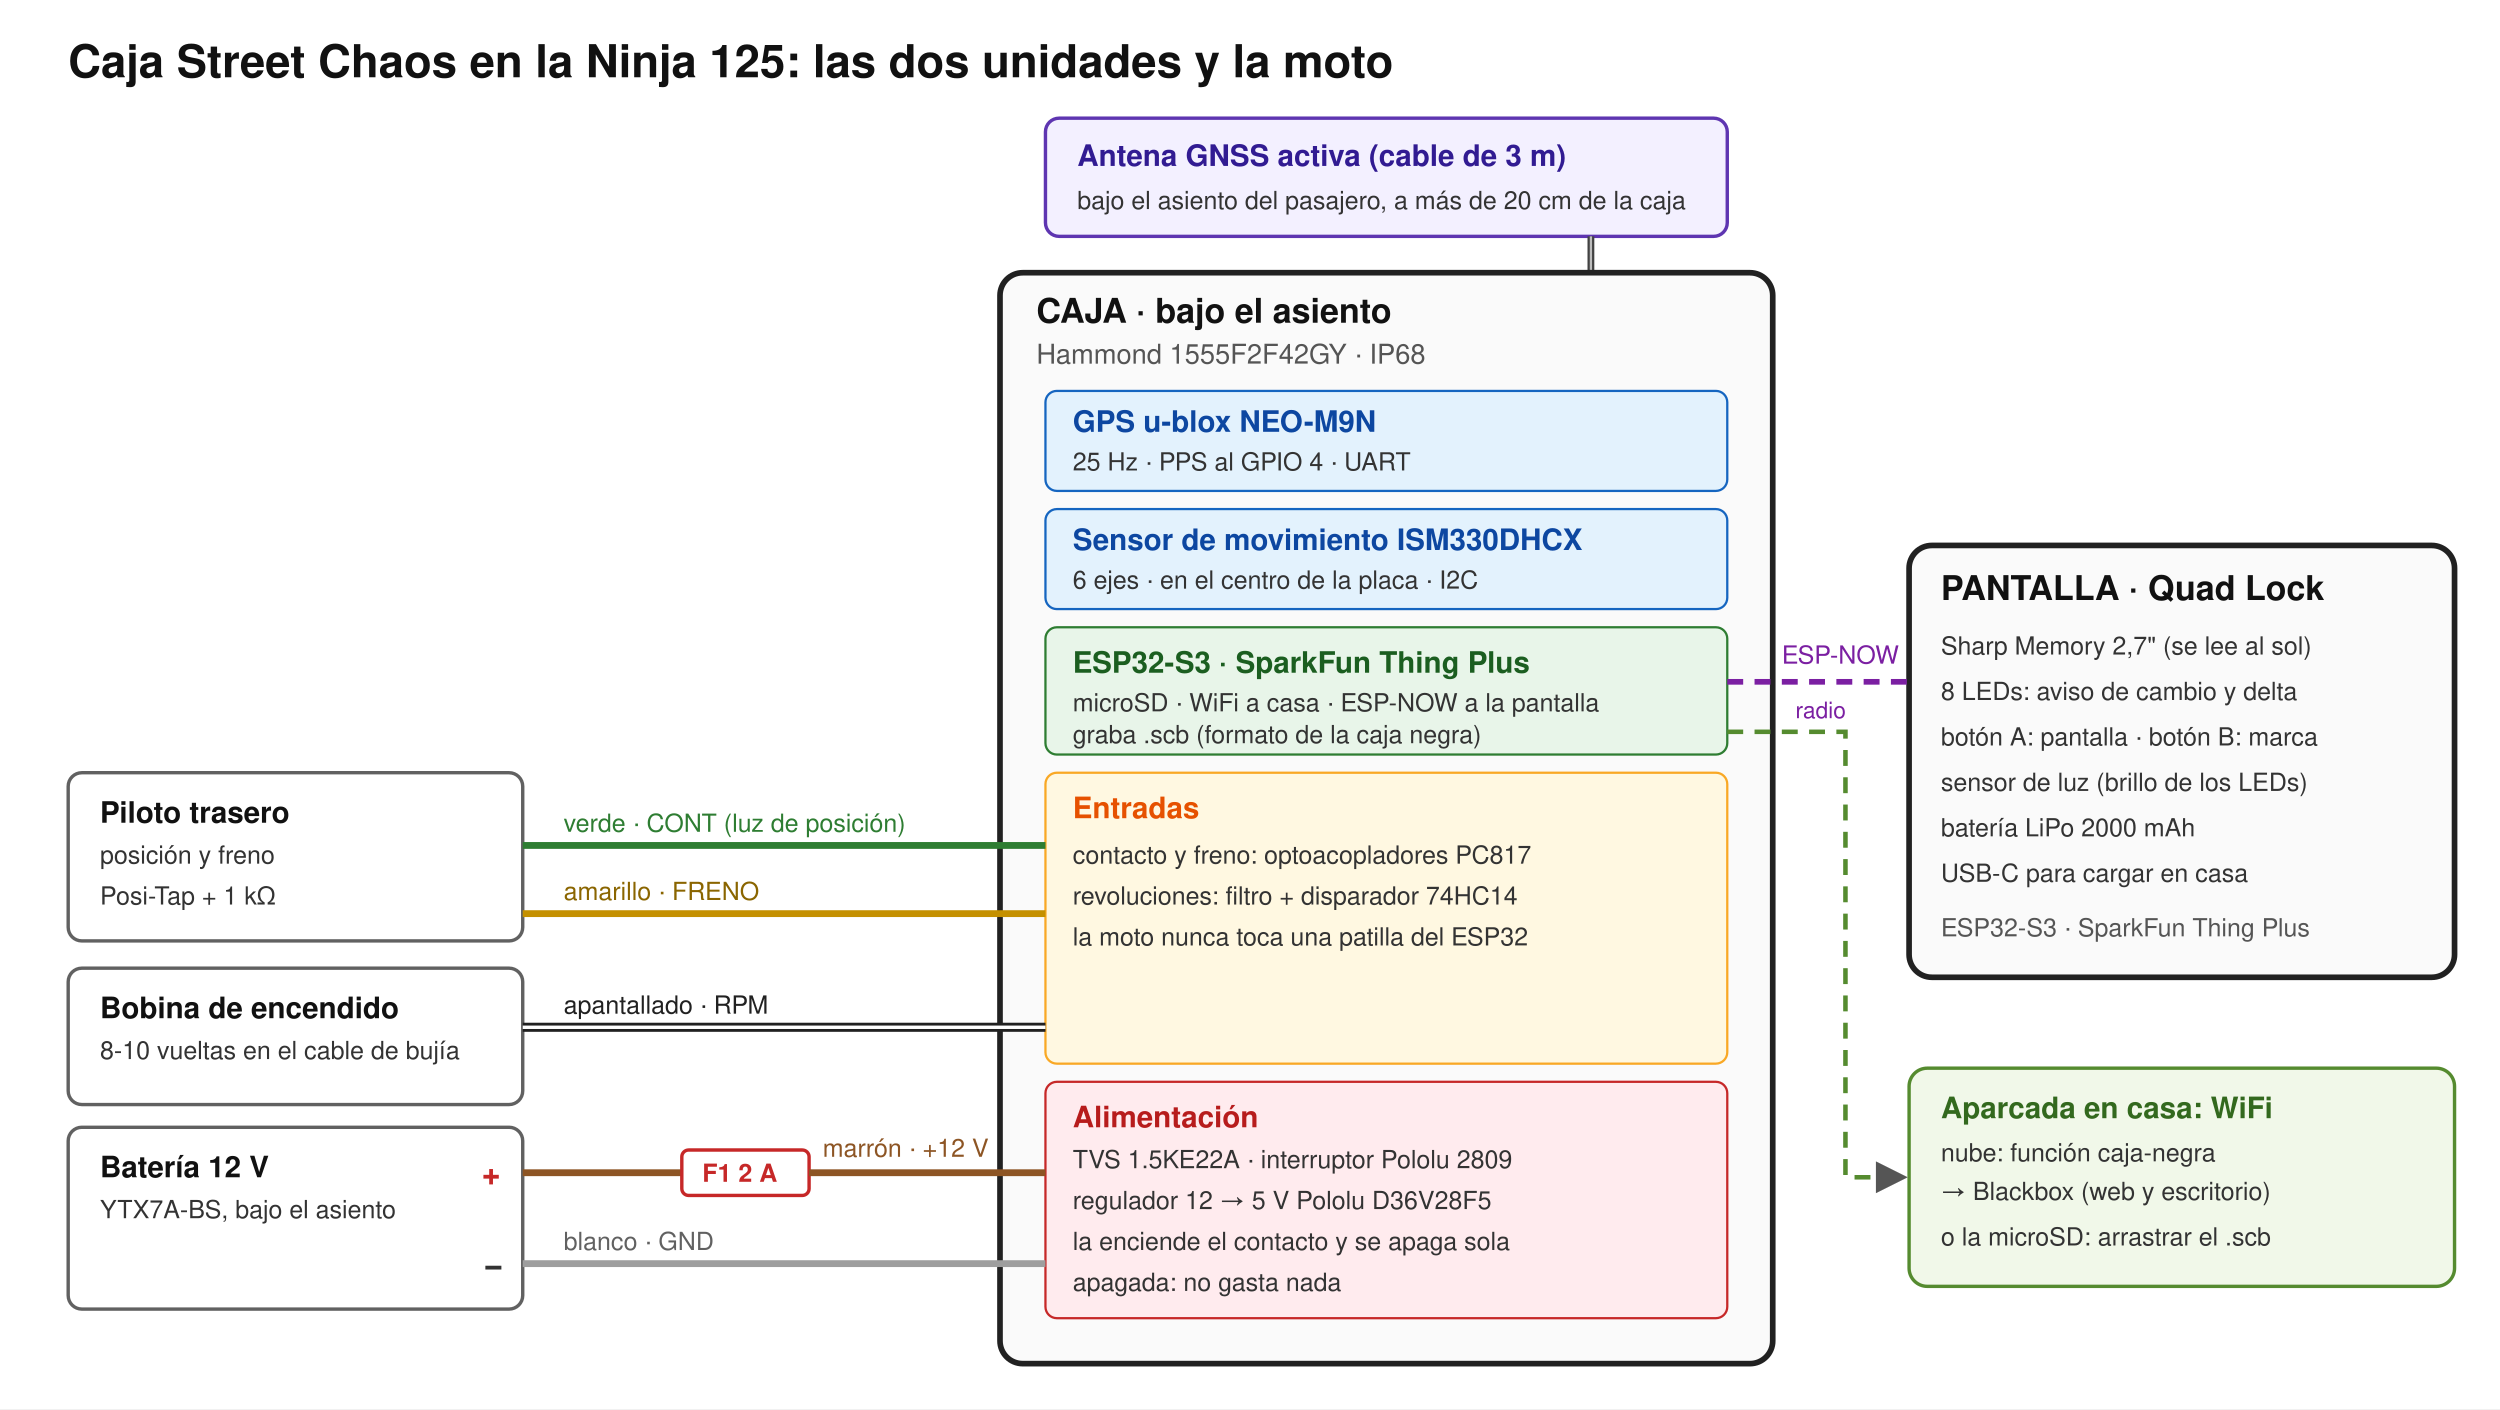
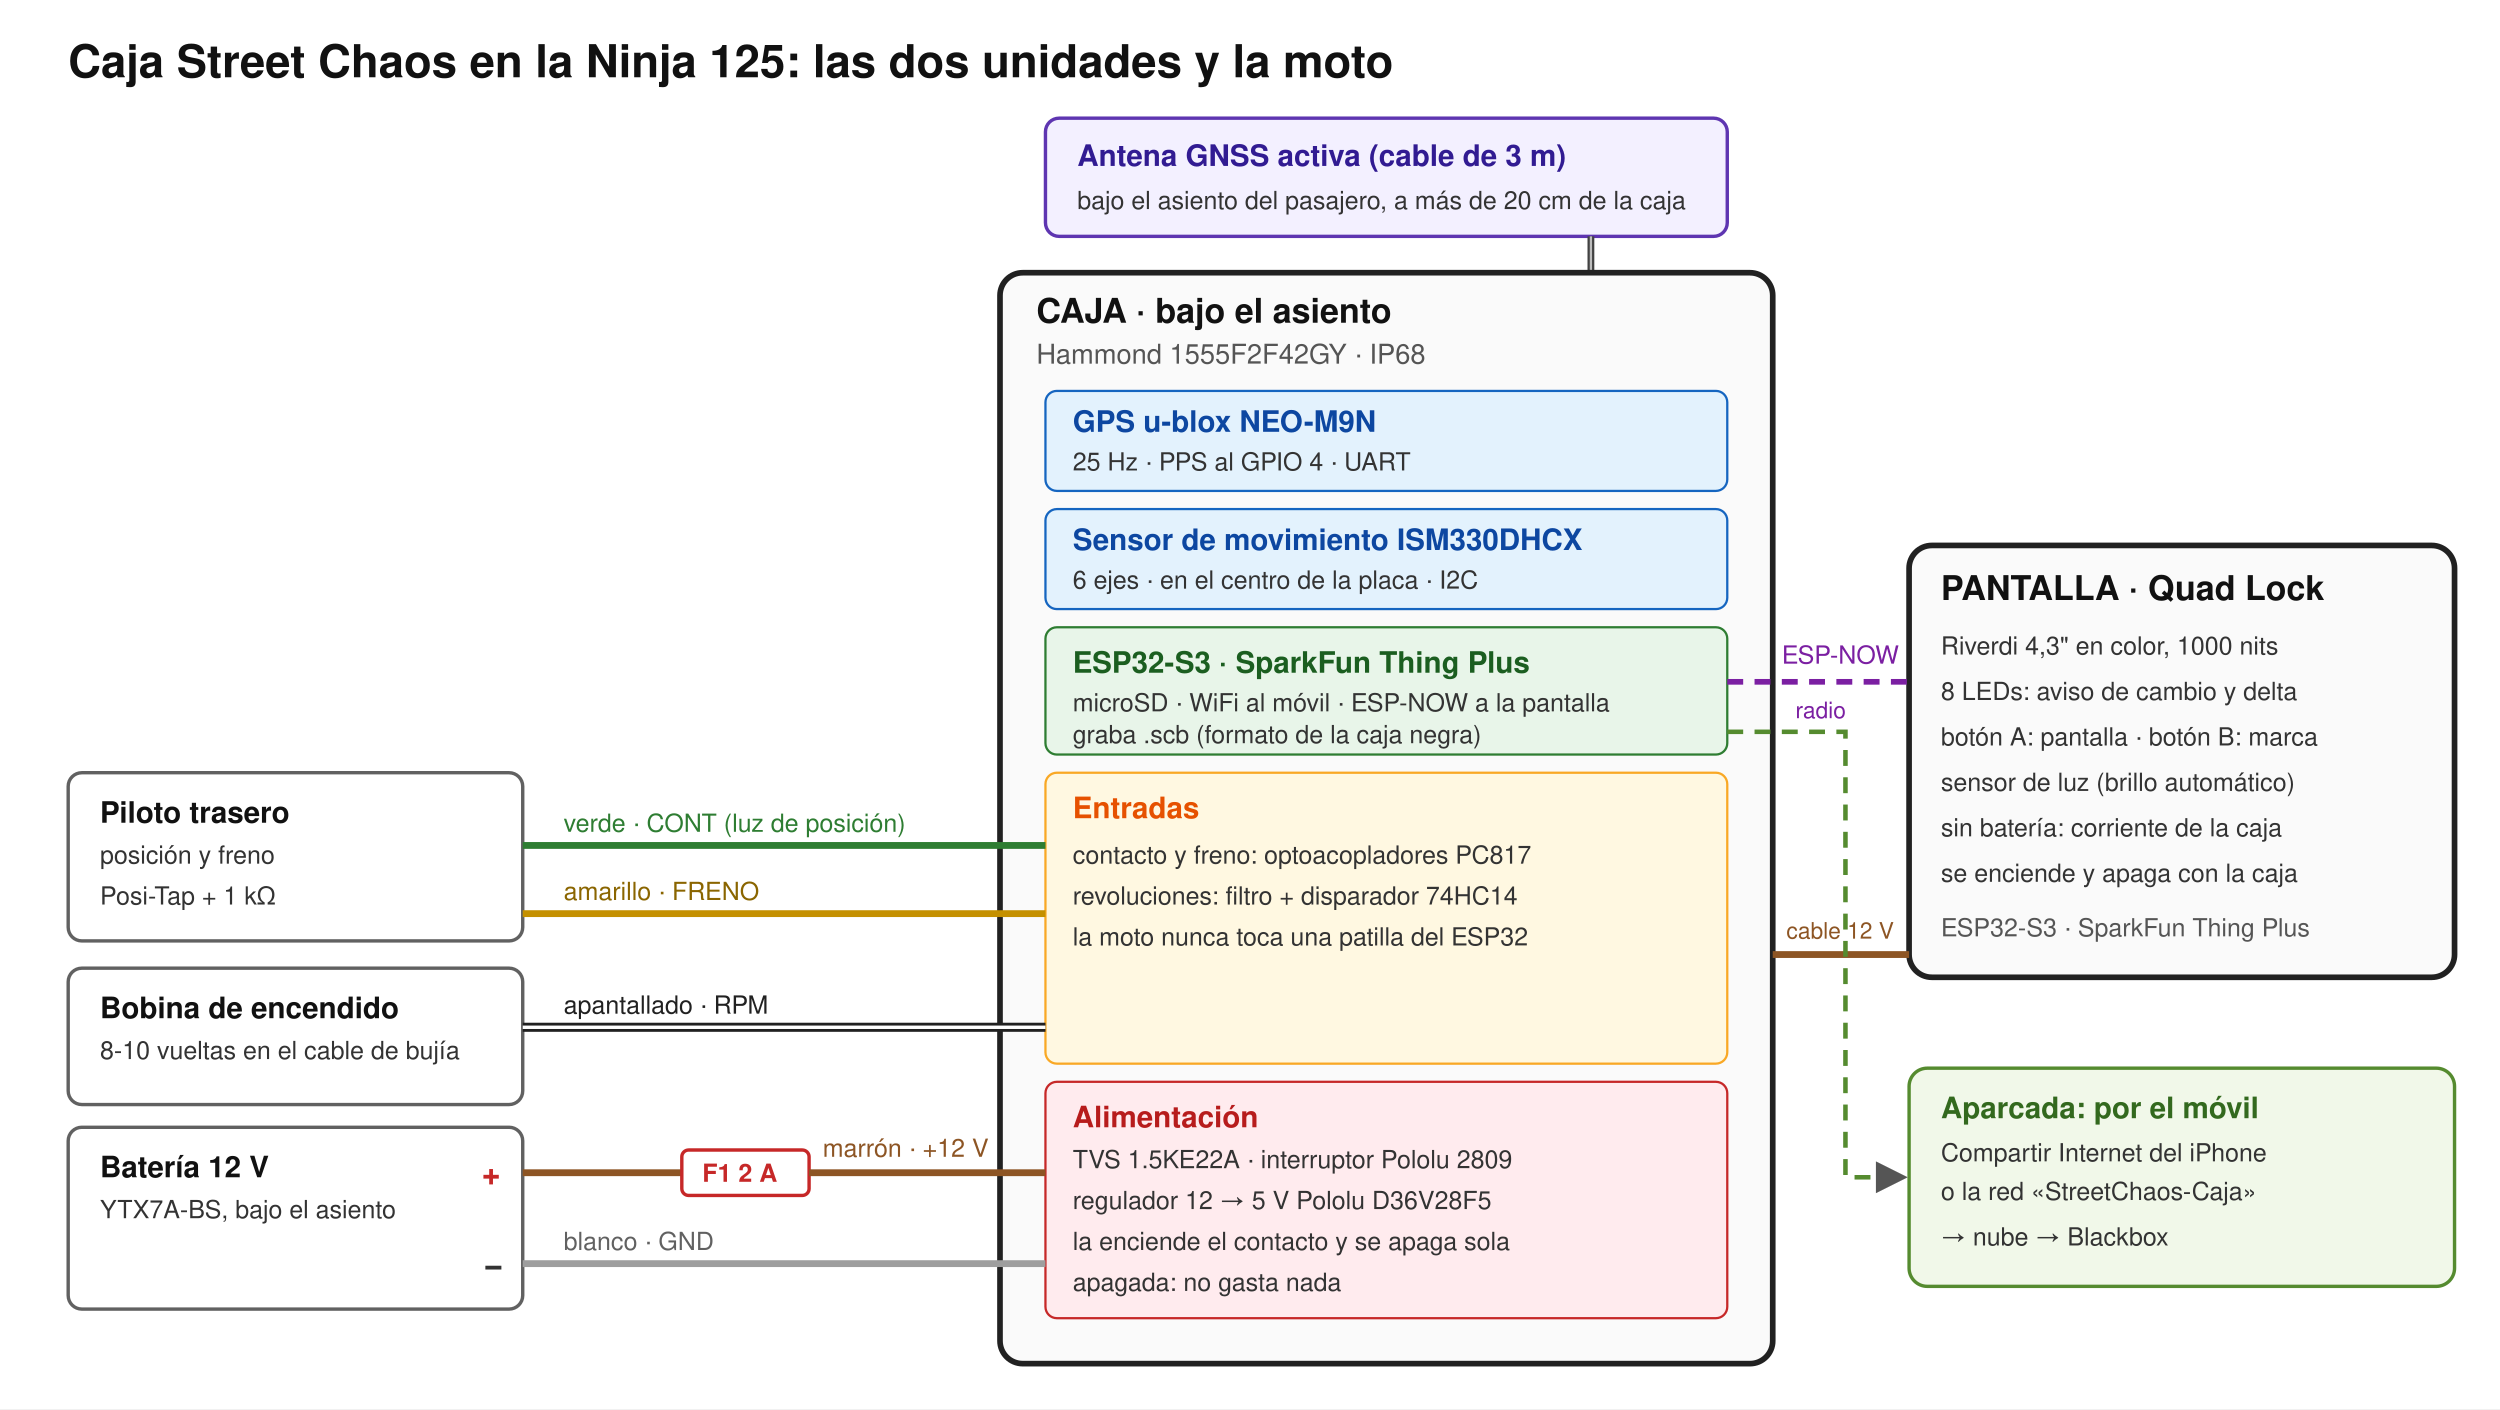
<svg xmlns="http://www.w3.org/2000/svg" width="1100" height="620" viewBox="0 0 1100 620" font-family="Helvetica, Arial, sans-serif">
  <rect width="1100" height="620" fill="#ffffff" />
  <defs>
    <marker id="flecha" viewBox="0 0 10 10" refX="9" refY="5" markerWidth="7" markerHeight="7" orient="auto-start-reverse">
      <path d="M0,0 L10,5 L0,10 z" fill="#555" />
    </marker>
  </defs>
  <text x="30" y="34" font-size="20" font-weight="bold" fill="#111">Caja Street Chaos en la Ninja 125: las dos unidades y la moto</text>
  <rect x="460" y="52" width="300" height="52" rx="6" fill="#f3f0ff" stroke="#5e35b1" stroke-width="1.5" />
  <text x="474" y="73" font-size="13" font-weight="bold" fill="#311b92">Antena GNSS activa (cable de 3 m)</text>
  <text x="474" y="92" font-size="11" fill="#333">bajo el asiento del pasajero, a más de 20 cm de la caja</text>
  <line x1="700" y1="104" x2="700" y2="172" stroke="#424242" stroke-width="3" />
  <line x1="700" y1="104" x2="700" y2="172" stroke="#bdbdbd" stroke-width="1" />
  <text x="706" y="150" font-size="11" fill="#424242">SMA</text>
  <rect x="440" y="120" width="340" height="480" rx="10" fill="#fafafa" stroke="#212121" stroke-width="2.5" />
  <text x="456" y="142" font-size="15" font-weight="bold" fill="#111">CAJA · bajo el asiento</text>
  <text x="456" y="160" font-size="12" fill="#555">Hammond 1555F2F42GY · IP68</text>
  <rect x="460" y="172" width="300" height="44" rx="5" fill="#e3f2fd" stroke="#1565c0" />
  <text x="472" y="190" font-size="13" font-weight="bold" fill="#0d47a1">GPS u-blox NEO-M9N</text>
  <text x="472" y="207" font-size="11" fill="#333">25 Hz · PPS al GPIO 4 · UART</text>
  <rect x="460" y="224" width="300" height="44" rx="5" fill="#e3f2fd" stroke="#1565c0" />
  <text x="472" y="242" font-size="13" font-weight="bold" fill="#0d47a1">Sensor de movimiento ISM330DHCX</text>
  <text x="472" y="259" font-size="11" fill="#333">6 ejes · en el centro de la placa · I2C</text>
  <rect x="460" y="276" width="300" height="56" rx="5" fill="#e8f5e9" stroke="#2e7d32" />
  <text x="472" y="296" font-size="13" font-weight="bold" fill="#1b5e20">ESP32-S3 · SparkFun Thing Plus</text>
-   <text x="472" y="313" font-size="11" fill="#333">microSD · WiFi a casa · ESP-NOW a la pantalla</text>
+   <text x="472" y="313" font-size="11" fill="#333">microSD · WiFi al móvil · ESP-NOW a la pantalla</text>
  <text x="472" y="327" font-size="11" fill="#333">graba .scb (formato de la caja negra)</text>
  <rect x="460" y="340" width="300" height="128" rx="5" fill="#fff8e1" stroke="#f9a825" />
  <text x="472" y="360" font-size="13" font-weight="bold" fill="#e65100">Entradas</text>
  <text x="472" y="380" font-size="11" fill="#333">contacto y freno: optoacopladores PC817</text>
  <text x="472" y="398" font-size="11" fill="#333">revoluciones: filtro + disparador 74HC14</text>
  <text x="472" y="416" font-size="11" fill="#333">la moto nunca toca una patilla del ESP32</text>
  <rect x="460" y="476" width="300" height="104" rx="5" fill="#ffebee" stroke="#c62828" />
  <text x="472" y="496" font-size="13" font-weight="bold" fill="#b71c1c">Alimentación</text>
  <text x="472" y="514" font-size="11" fill="#333">TVS 1.5KE22A · interruptor Pololu 2809</text>
  <text x="472" y="532" font-size="11" fill="#333">regulador 12 → 5 V Pololu D36V28F5</text>
  <text x="472" y="550" font-size="11" fill="#333">la enciende el contacto y se apaga sola</text>
  <text x="472" y="568" font-size="11" fill="#333">apagada: no gasta nada</text>
  <rect x="30" y="340" width="200" height="74" rx="6" fill="#ffffff" stroke="#616161" stroke-width="1.5" />
  <text x="44" y="362" font-size="13" font-weight="bold" fill="#111">Piloto trasero</text>
  <text x="44" y="380" font-size="11" fill="#333">posición y freno</text>
  <text x="44" y="398" font-size="11" fill="#333">Posi-Tap + 1 kΩ</text>
  <line x1="230" y1="372" x2="460" y2="372" stroke="#2e7d32" stroke-width="3" />
  <text x="248" y="366" font-size="11" fill="#2e7d32">verde · CONT (luz de posición)</text>
  <line x1="230" y1="402" x2="460" y2="402" stroke="#c49000" stroke-width="3" />
  <text x="248" y="396" font-size="11" fill="#8a6500">amarillo · FRENO</text>
  <rect x="30" y="426" width="200" height="60" rx="6" fill="#ffffff" stroke="#616161" stroke-width="1.5" />
  <text x="44" y="448" font-size="13" font-weight="bold" fill="#111">Bobina de encendido</text>
  <text x="44" y="466" font-size="11" fill="#333">8-10 vueltas en el cable de bujía</text>
  <line x1="230" y1="452" x2="460" y2="452" stroke="#212121" stroke-width="4" />
  <line x1="230" y1="452" x2="460" y2="452" stroke="#ffffff" stroke-width="1.5" />
  <text x="248" y="446" font-size="11" fill="#212121">apantallado · RPM</text>
  <rect x="30" y="496" width="200" height="80" rx="6" fill="#ffffff" stroke="#616161" stroke-width="1.5" />
  <text x="44" y="518" font-size="13" font-weight="bold" fill="#111">Batería 12 V</text>
  <text x="44" y="536" font-size="11" fill="#333">YTX7A-BS, bajo el asiento</text>
  <text x="212" y="521" font-size="14" font-weight="bold" fill="#c62828">+</text>
  <text x="213" y="561" font-size="14" font-weight="bold" fill="#333">−</text>
  <line x1="230" y1="516" x2="300" y2="516" stroke="#8d5524" stroke-width="3" />
  <rect x="300" y="506" width="56" height="20" rx="3" fill="#ffffff" stroke="#c62828" stroke-width="1.5" />
  <text x="309" y="520" font-size="11" font-weight="bold" fill="#c62828">F1 2 A</text>
  <line x1="356" y1="516" x2="460" y2="516" stroke="#8d5524" stroke-width="3" />
  <text x="362" y="509" font-size="11" fill="#8d5524">marrón · +12 V</text>
  <line x1="230" y1="556" x2="460" y2="556" stroke="#9e9e9e" stroke-width="3" />
  <text x="248" y="550" font-size="11" fill="#616161">blanco · GND</text>
  <rect x="840" y="240" width="240" height="190" rx="10" fill="#fafafa" stroke="#212121" stroke-width="2.5" />
  <text x="854" y="264" font-size="15" font-weight="bold" fill="#111">PANTALLA · Quad Lock</text>
-   <text x="854" y="288" font-size="11" fill="#333">Sharp Memory 2,7" (se lee al sol)</text>
+   <text x="854" y="288" font-size="11" fill="#333">Riverdi 4,3" en color, 1000 nits</text>
  <text x="854" y="308" font-size="11" fill="#333">8 LEDs: aviso de cambio y delta</text>
  <text x="854" y="328" font-size="11" fill="#333">botón A: pantalla · botón B: marca</text>
-   <text x="854" y="348" font-size="11" fill="#333">sensor de luz (brillo de los LEDs)</text>
-   <text x="854" y="368" font-size="11" fill="#333">batería LiPo 2000 mAh</text>
-   <text x="854" y="388" font-size="11" fill="#333">USB-C para cargar en casa</text>
+   <text x="854" y="348" font-size="11" fill="#333">sensor de luz (brillo automático)</text>
+   <text x="854" y="368" font-size="11" fill="#333">sin batería: corriente de la caja</text>
+   <text x="854" y="388" font-size="11" fill="#333">se enciende y apaga con la caja</text>
  <text x="854" y="412" font-size="11" fill="#555">ESP32-S3 · SparkFun Thing Plus</text>
  <line x1="760" y1="300" x2="840" y2="300" stroke="#7b1fa2" stroke-width="2.5" stroke-dasharray="7,5" />
  <text x="784" y="292" font-size="11" fill="#7b1fa2">ESP-NOW</text>
  <text x="790" y="316" font-size="10" fill="#7b1fa2">radio</text>
+   <line x1="780" y1="420" x2="840" y2="420" stroke="#8d5524" stroke-width="3" />
+   <text x="786" y="413" font-size="10" fill="#8d5524">cable 12 V</text>
  <rect x="840" y="470" width="240" height="96" rx="8" fill="#f1f8e9" stroke="#558b2f" stroke-width="1.5" />
-   <text x="854" y="492" font-size="13" font-weight="bold" fill="#33691e">Aparcada en casa: WiFi</text>
-   <text x="854" y="511" font-size="11" fill="#333">nube: función caja-negra</text>
-   <text x="854" y="528" font-size="11" fill="#333">→ Blackbox (web y escritorio)</text>
-   <text x="854" y="548" font-size="11" fill="#333">o la microSD: arrastrar el .scb</text>
+   <text x="854" y="492" font-size="13" font-weight="bold" fill="#33691e">Aparcada: por el móvil</text>
+   <text x="854" y="511" font-size="11" fill="#333">Compartir Internet del iPhone</text>
+   <text x="854" y="528" font-size="11" fill="#333">o la red «StreetChaos-Caja»</text>
+   <text x="854" y="548" font-size="11" fill="#333">→ nube → Blackbox</text>
  <path d="M760,322 L812,322 L812,518 L838,518" fill="none" stroke="#558b2f" stroke-width="2" stroke-dasharray="7,5" marker-end="url(#flecha)" />
</svg>
